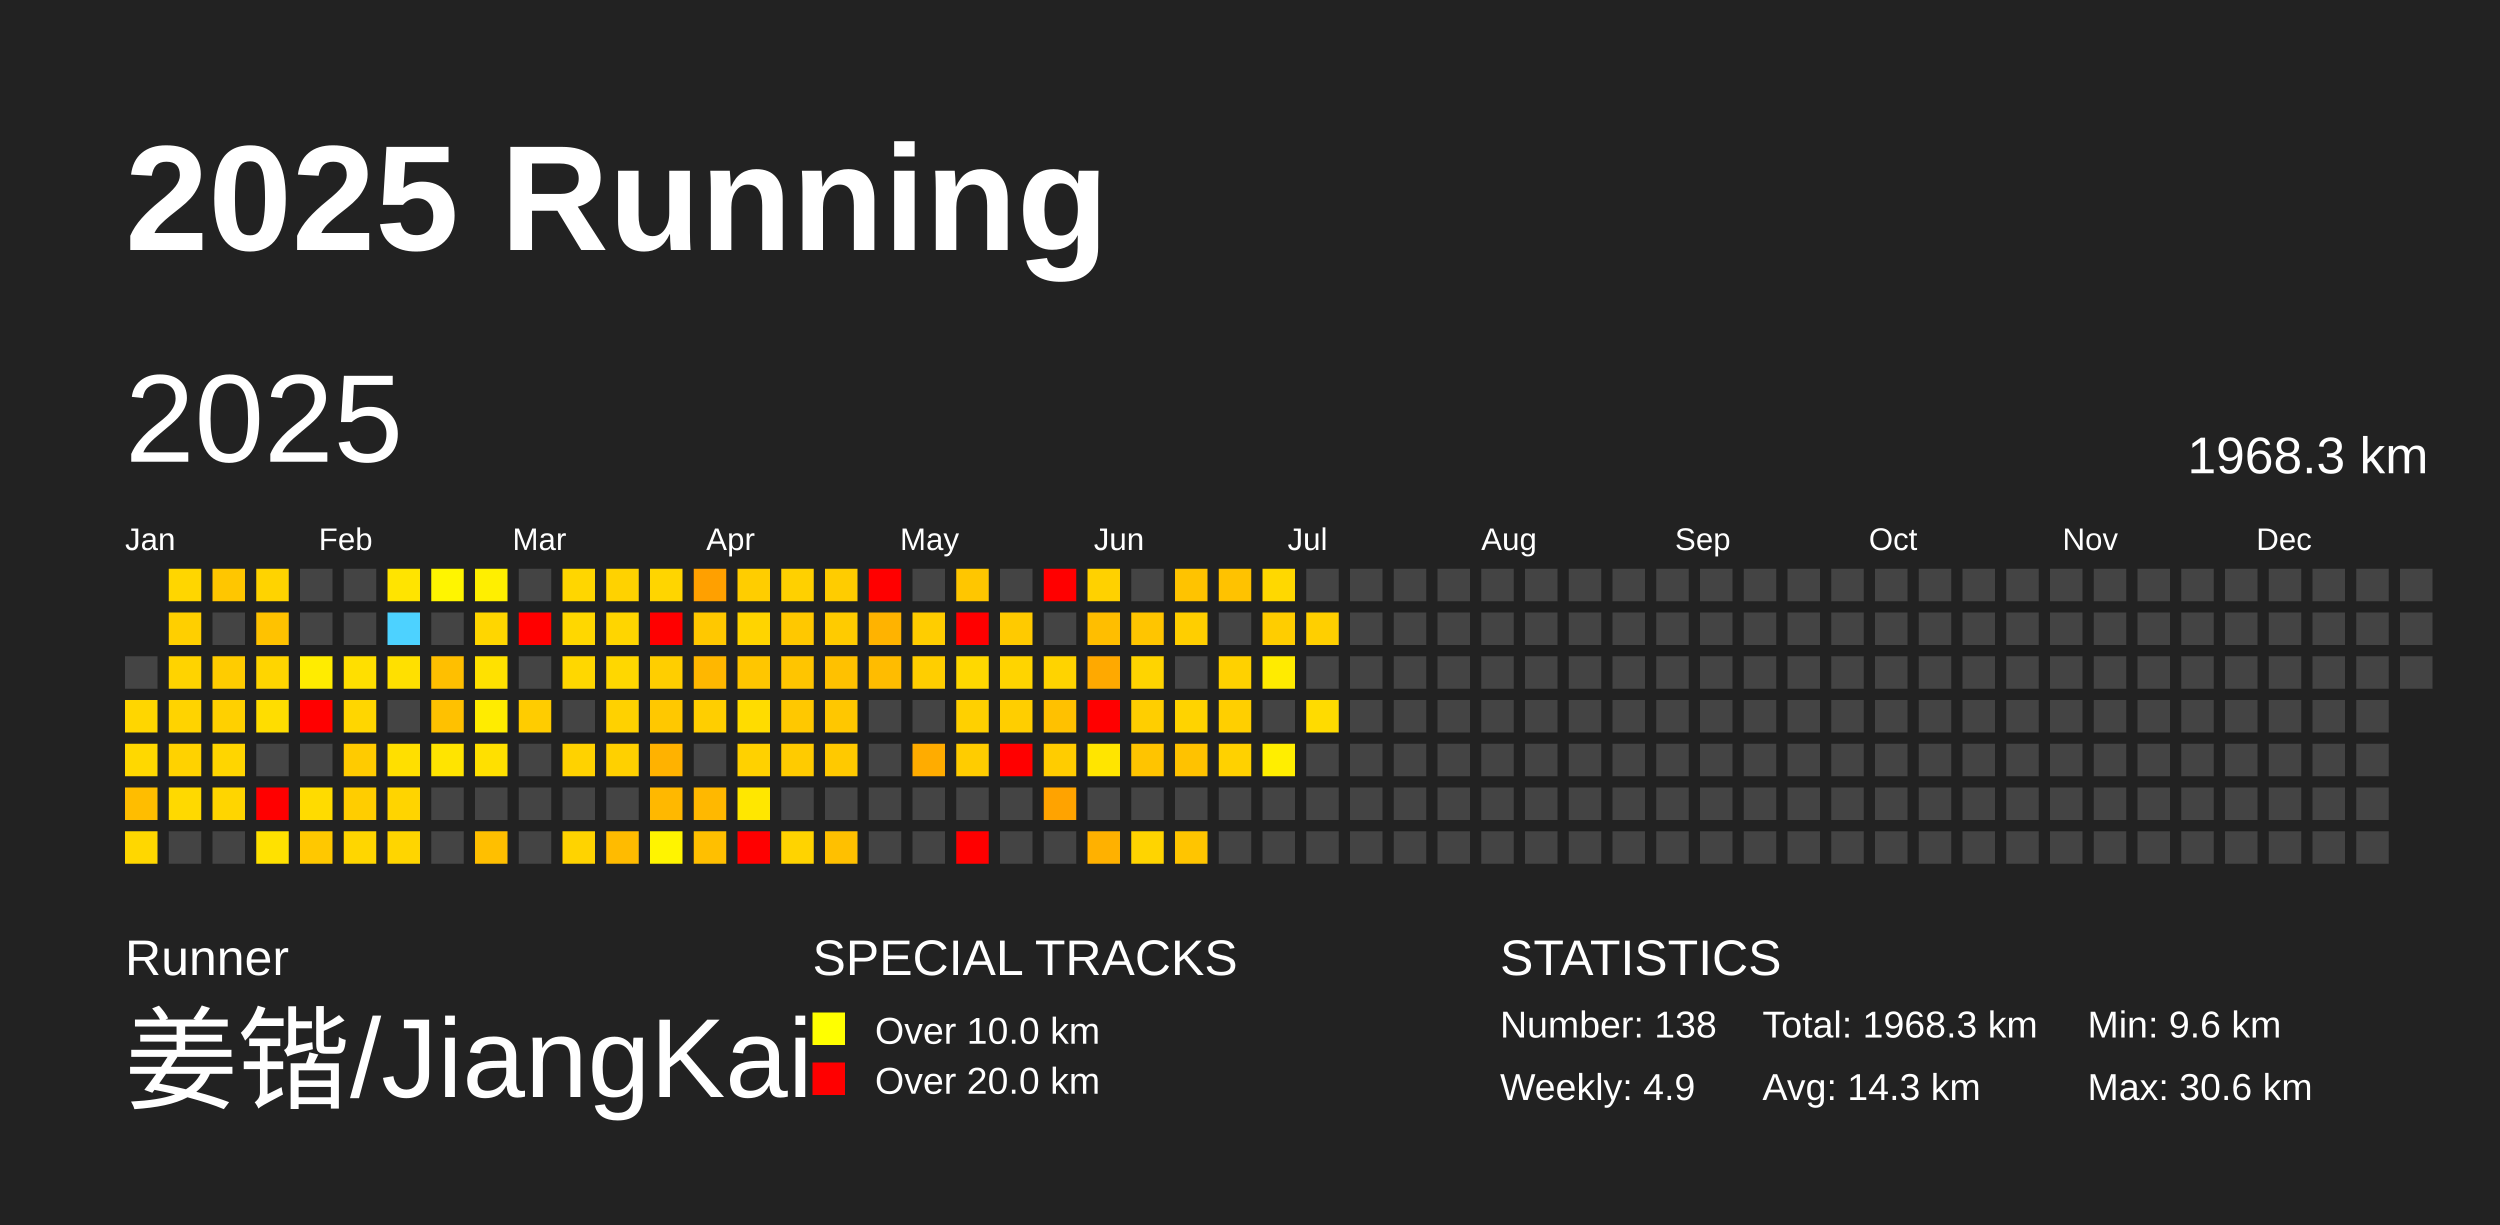
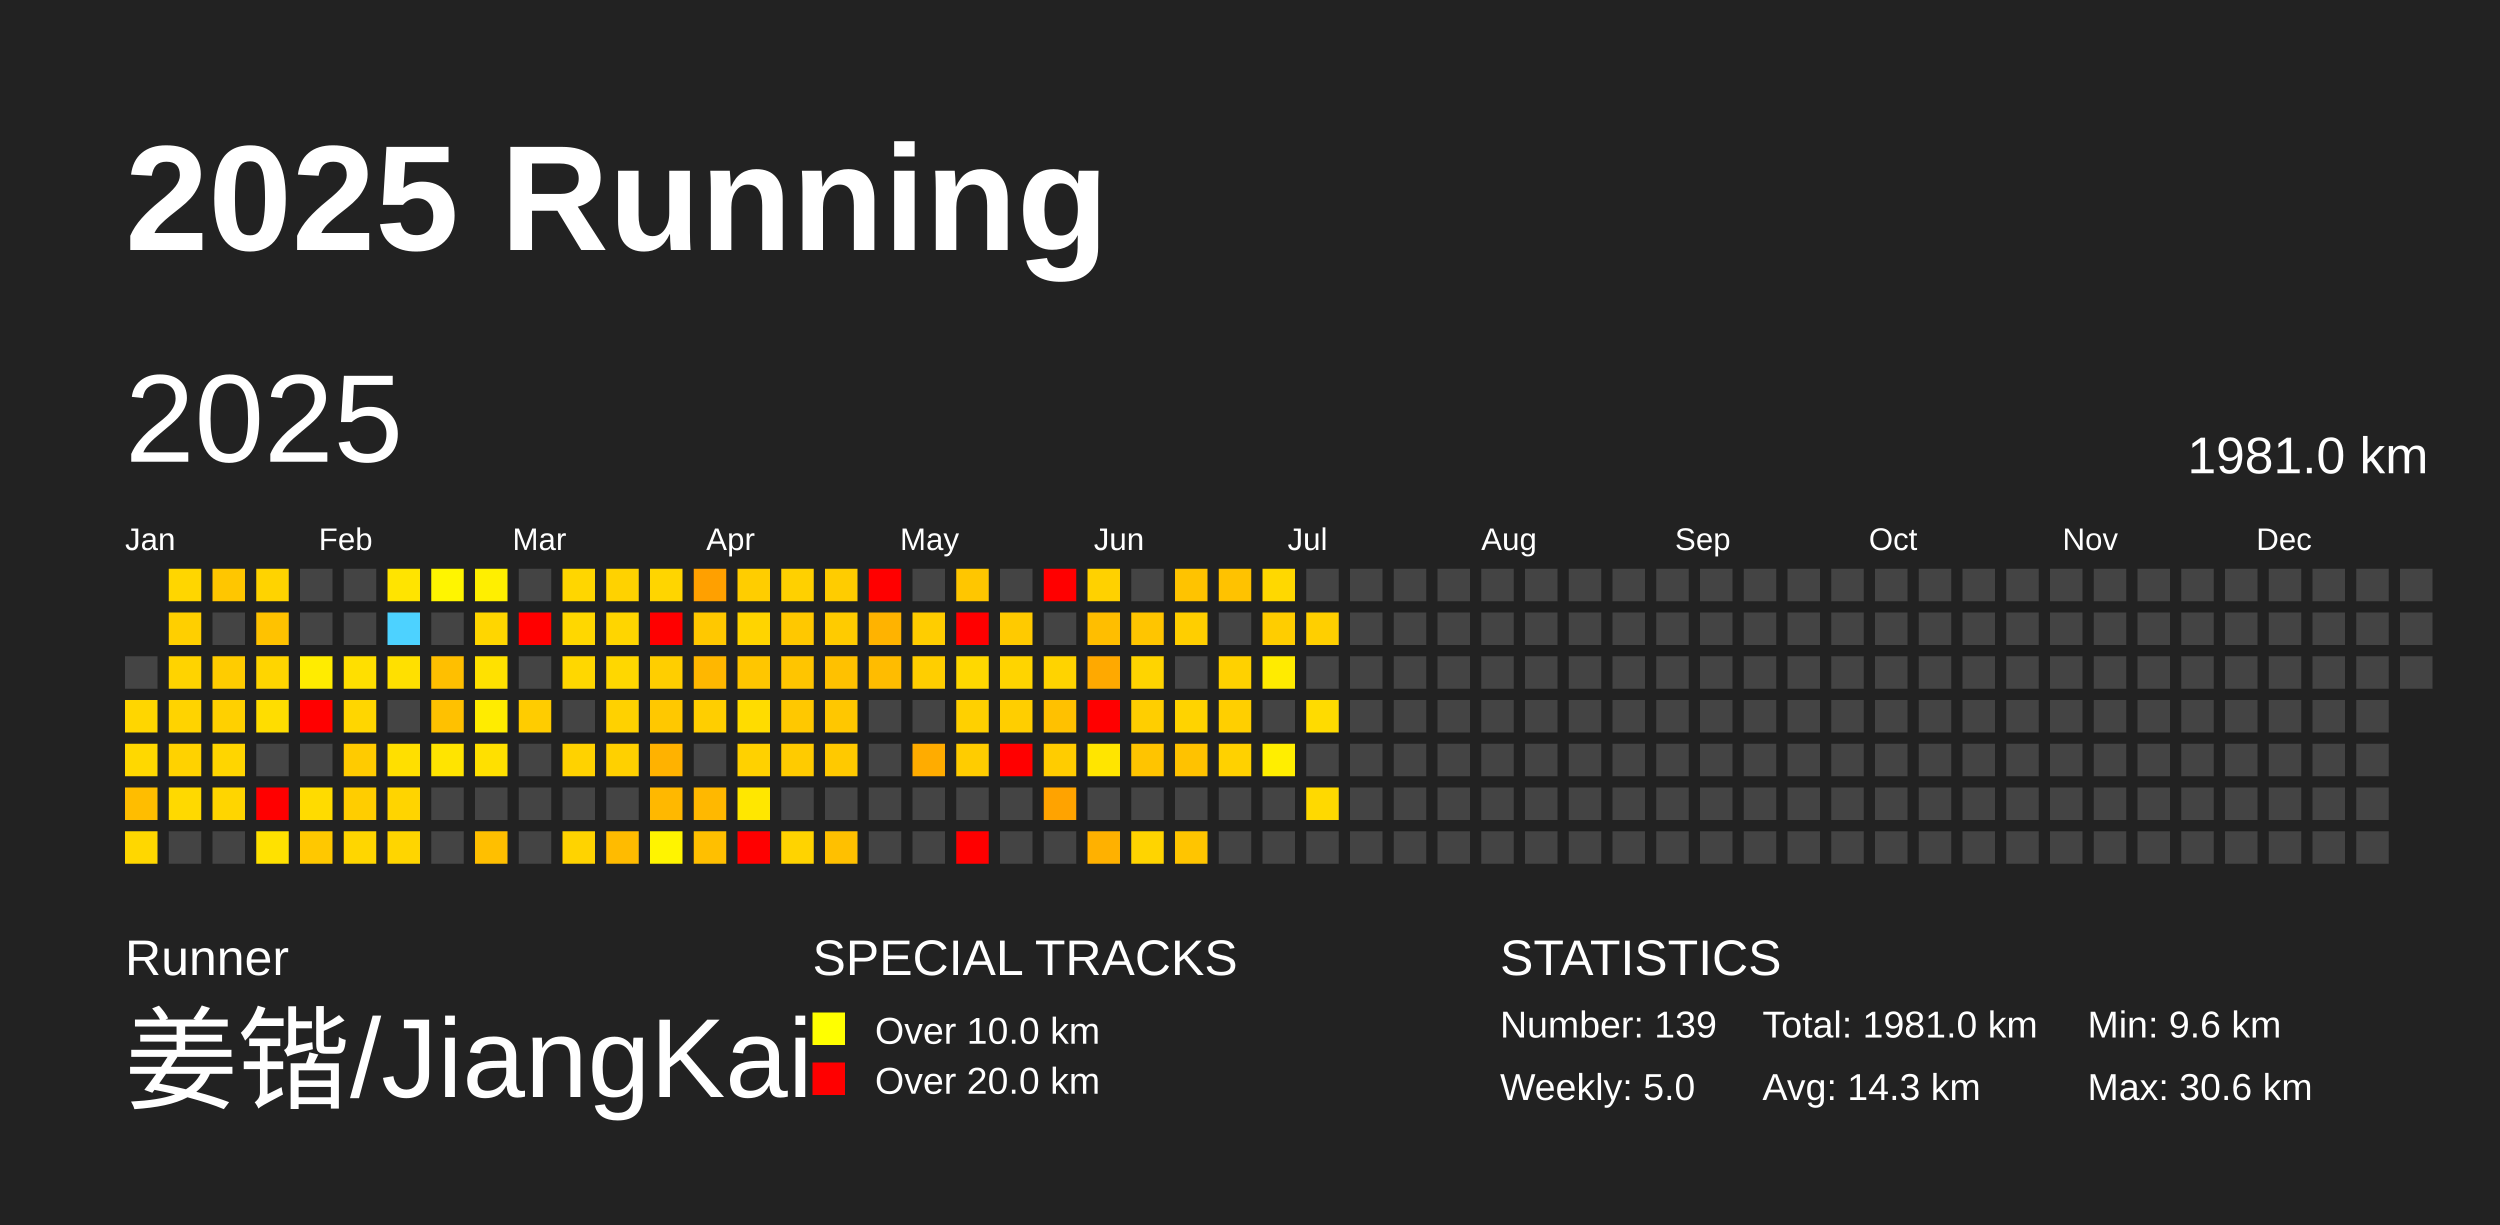
<svg xmlns="http://www.w3.org/2000/svg" baseProfile="full" height="98mm" version="1.1" viewBox="0,0,200,98" width="200mm">
  <defs />
  <rect fill="#222222" height="98" width="200" x="0" y="0" />
  <text fill="#FFFFFF" style="font-size:12px; font-family:Arial; font-weight:bold;" x="10" y="20">2025 Running</text>
  <text fill="#FFFFFF" style="font-size:4px; font-family:Arial" x="10" y="78">Runner</text>
  <text fill="#FFFFFF" style="font-size:9px; font-family:Arial" x="10" y="88">姜锴/JiangKai</text>
  <text fill="#FFFFFF" style="font-size:4px; font-family:Arial" x="65" y="78">SPECIAL TRACKS</text>
  <rect fill="yellow" height="2.6" width="2.6" x="65" y="81" />
  <text fill="#FFFFFF" style="font-size:3px; font-family:Arial" x="70" y="83.5">Over 10.0 km</text>
  <rect fill="red" height="2.6" width="2.6" x="65" y="85" />
  <text fill="#FFFFFF" style="font-size:3px; font-family:Arial" x="70" y="87.5">Over 20.0 km</text>
  <text fill="#FFFFFF" style="font-size:4px; font-family:Arial" x="120" y="78">STATISTICS</text>
-   <text fill="#FFFFFF" style="font-size:3px; font-family:Arial" x="120" y="83">Number: 138</text>
-   <text fill="#FFFFFF" style="font-size:3px; font-family:Arial" x="120" y="88">Weekly: 4.9</text>
-   <text fill="#FFFFFF" style="font-size:3px; font-family:Arial" x="141" y="83">Total: 1968.3 km</text>
+   <text fill="#FFFFFF" style="font-size:3px; font-family:Arial" x="120" y="83">Number: 139</text>
+   <text fill="#FFFFFF" style="font-size:3px; font-family:Arial" x="120" y="88">Weekly: 5.0</text>
+   <text fill="#FFFFFF" style="font-size:3px; font-family:Arial" x="141" y="83">Total: 1981.0 km</text>
  <text fill="#FFFFFF" style="font-size:3px; font-family:Arial" x="141" y="88">Avg: 14.3 km</text>
  <text fill="#FFFFFF" style="font-size:3px; font-family:Arial" x="167" y="83">Min: 9.6 km</text>
  <text fill="#FFFFFF" style="font-size:3px; font-family:Arial" x="167" y="88">Max: 30.6 km</text>
  <text dominant-baseline="hanging" fill="#FFFFFF" style="font-size:10.0px; font-family:Arial;" x="10" y="30">2025</text>
-   <text dominant-baseline="hanging" fill="#FFFFFF" style="font-size:4.125px; font-family:Arial;" x="175" y="35">1968.3 km</text>
+   <text dominant-baseline="hanging" fill="#FFFFFF" style="font-size:4.125px; font-family:Arial;" x="175" y="35">1981.0 km</text>
  <text fill="#FFFFFF" style="font-size:2.5px; font-family:Arial" x="10.0" y="44">Jan</text>
  <text fill="#FFFFFF" style="font-size:2.5px; font-family:Arial" x="25.5" y="44">Feb</text>
  <text fill="#FFFFFF" style="font-size:2.5px; font-family:Arial" x="41.0" y="44">Mar</text>
  <text fill="#FFFFFF" style="font-size:2.5px; font-family:Arial" x="56.5" y="44">Apr</text>
  <text fill="#FFFFFF" style="font-size:2.5px; font-family:Arial" x="72.0" y="44">May</text>
  <text fill="#FFFFFF" style="font-size:2.5px; font-family:Arial" x="87.5" y="44">Jun</text>
  <text fill="#FFFFFF" style="font-size:2.5px; font-family:Arial" x="103.0" y="44">Jul</text>
  <text fill="#FFFFFF" style="font-size:2.5px; font-family:Arial" x="118.5" y="44">Aug</text>
  <text fill="#FFFFFF" style="font-size:2.5px; font-family:Arial" x="134.0" y="44">Sep</text>
  <text fill="#FFFFFF" style="font-size:2.5px; font-family:Arial" x="149.5" y="44">Oct</text>
  <text fill="#FFFFFF" style="font-size:2.5px; font-family:Arial" x="165.0" y="44">Nov</text>
  <text fill="#FFFFFF" style="font-size:2.5px; font-family:Arial" x="180.5" y="44">Dec</text>
  <rect fill="#444444" height="2.6" width="2.6" x="10.0" y="52.5" />
  <rect fill="#ffd600" height="2.6" width="2.6" x="10.0" y="56.0" />
  <rect fill="#ffd800" height="2.6" width="2.6" x="10.0" y="59.5" />
  <rect fill="#ffbd00" height="2.6" width="2.6" x="10.0" y="63.0" />
  <rect fill="#ffd700" height="2.6" width="2.6" x="10.0" y="66.5" />
  <rect fill="#ffd600" height="2.6" width="2.6" x="13.5" y="45.5" />
  <rect fill="#ffcf00" height="2.6" width="2.6" x="13.5" y="49.0" />
  <rect fill="#ffd300" height="2.6" width="2.6" x="13.5" y="52.5" />
  <rect fill="#ffd300" height="2.6" width="2.6" x="13.5" y="56.0" />
  <rect fill="#ffd200" height="2.6" width="2.6" x="13.5" y="59.5" />
  <rect fill="#ffd900" height="2.6" width="2.6" x="13.5" y="63.0" />
  <rect fill="#444444" height="2.6" width="2.6" x="13.5" y="66.5" />
  <rect fill="#ffc600" height="2.6" width="2.6" x="17.0" y="45.5" />
  <rect fill="#444444" height="2.6" width="2.6" x="17.0" y="49.0" />
  <rect fill="#ffcc00" height="2.6" width="2.6" x="17.0" y="52.5" />
  <rect fill="#ffd000" height="2.6" width="2.6" x="17.0" y="56.0" />
  <rect fill="#ffd500" height="2.6" width="2.6" x="17.0" y="59.5" />
  <rect fill="#ffd500" height="2.6" width="2.6" x="17.0" y="63.0" />
  <rect fill="#444444" height="2.6" width="2.6" x="17.0" y="66.5" />
  <rect fill="#ffd300" height="2.6" width="2.6" x="20.5" y="45.5" />
  <rect fill="#ffc200" height="2.6" width="2.6" x="20.5" y="49.0" />
  <rect fill="#ffd500" height="2.6" width="2.6" x="20.5" y="52.5" />
  <rect fill="#ffdd00" height="2.6" width="2.6" x="20.5" y="56.0" />
  <rect fill="#444444" height="2.6" width="2.6" x="20.5" y="59.5" />
  <rect fill="red" height="2.6" width="2.6" x="20.5" y="63.0" />
  <rect fill="#ffe100" height="2.6" width="2.6" x="20.5" y="66.5" />
  <rect fill="#444444" height="2.6" width="2.6" x="24.0" y="45.5" />
  <rect fill="#444444" height="2.6" width="2.6" x="24.0" y="49.0" />
  <rect fill="#ffec00" height="2.6" width="2.6" x="24.0" y="52.5" />
  <rect fill="red" height="2.6" width="2.6" x="24.0" y="56.0" />
  <rect fill="#444444" height="2.6" width="2.6" x="24.0" y="59.5" />
  <rect fill="#ffdb00" height="2.6" width="2.6" x="24.0" y="63.0" />
  <rect fill="#ffc800" height="2.6" width="2.6" x="24.0" y="66.5" />
  <rect fill="#444444" height="2.6" width="2.6" x="27.5" y="45.5" />
  <rect fill="#444444" height="2.6" width="2.6" x="27.5" y="49.0" />
  <rect fill="#ffdf00" height="2.6" width="2.6" x="27.5" y="52.5" />
  <rect fill="#ffd600" height="2.6" width="2.6" x="27.5" y="56.0" />
  <rect fill="#ffcb00" height="2.6" width="2.6" x="27.5" y="59.5" />
  <rect fill="#ffcd00" height="2.6" width="2.6" x="27.5" y="63.0" />
  <rect fill="#ffd600" height="2.6" width="2.6" x="27.5" y="66.5" />
  <rect fill="#ffe400" height="2.6" width="2.6" x="31.0" y="45.5" />
  <rect fill="#4dd2ff" height="2.6" width="2.6" x="31.0" y="49.0" />
  <rect fill="#ffe000" height="2.6" width="2.6" x="31.0" y="52.5" />
  <rect fill="#444444" height="2.6" width="2.6" x="31.0" y="56.0" />
  <rect fill="#ffdf00" height="2.6" width="2.6" x="31.0" y="59.5" />
  <rect fill="#ffd400" height="2.6" width="2.6" x="31.0" y="63.0" />
  <rect fill="#ffd500" height="2.6" width="2.6" x="31.0" y="66.5" />
  <rect fill="#fff500" height="2.6" width="2.6" x="34.5" y="45.5" />
  <rect fill="#444444" height="2.6" width="2.6" x="34.5" y="49.0" />
  <rect fill="#ffbf00" height="2.6" width="2.6" x="34.5" y="52.5" />
  <rect fill="#ffc100" height="2.6" width="2.6" x="34.5" y="56.0" />
  <rect fill="#ffe400" height="2.6" width="2.6" x="34.5" y="59.5" />
  <rect fill="#444444" height="2.6" width="2.6" x="34.5" y="63.0" />
  <rect fill="#444444" height="2.6" width="2.6" x="34.5" y="66.5" />
  <rect fill="#ffef00" height="2.6" width="2.6" x="38.0" y="45.5" />
  <rect fill="#ffd600" height="2.6" width="2.6" x="38.0" y="49.0" />
  <rect fill="#ffe100" height="2.6" width="2.6" x="38.0" y="52.5" />
  <rect fill="#ffec00" height="2.6" width="2.6" x="38.0" y="56.0" />
  <rect fill="#ffe000" height="2.6" width="2.6" x="38.0" y="59.5" />
  <rect fill="#444444" height="2.6" width="2.6" x="38.0" y="63.0" />
  <rect fill="#ffbf00" height="2.6" width="2.6" x="38.0" y="66.5" />
  <rect fill="#444444" height="2.6" width="2.6" x="41.5" y="45.5" />
  <rect fill="red" height="2.6" width="2.6" x="41.5" y="49.0" />
  <rect fill="#444444" height="2.6" width="2.6" x="41.5" y="52.5" />
  <rect fill="#ffcc00" height="2.6" width="2.6" x="41.5" y="56.0" />
  <rect fill="#444444" height="2.6" width="2.6" x="41.5" y="59.5" />
  <rect fill="#444444" height="2.6" width="2.6" x="41.5" y="63.0" />
  <rect fill="#444444" height="2.6" width="2.6" x="41.5" y="66.5" />
  <rect fill="#ffd600" height="2.6" width="2.6" x="45.0" y="45.5" />
  <rect fill="#ffd700" height="2.6" width="2.6" x="45.0" y="49.0" />
  <rect fill="#ffd700" height="2.6" width="2.6" x="45.0" y="52.5" />
  <rect fill="#444444" height="2.6" width="2.6" x="45.0" y="56.0" />
  <rect fill="#ffd200" height="2.6" width="2.6" x="45.0" y="59.5" />
  <rect fill="#444444" height="2.6" width="2.6" x="45.0" y="63.0" />
  <rect fill="#ffd300" height="2.6" width="2.6" x="45.0" y="66.5" />
  <rect fill="#ffd200" height="2.6" width="2.6" x="48.5" y="45.5" />
  <rect fill="#ffd500" height="2.6" width="2.6" x="48.5" y="49.0" />
  <rect fill="#ffd700" height="2.6" width="2.6" x="48.5" y="52.5" />
  <rect fill="#ffd100" height="2.6" width="2.6" x="48.5" y="56.0" />
  <rect fill="#ffd000" height="2.6" width="2.6" x="48.5" y="59.5" />
  <rect fill="#444444" height="2.6" width="2.6" x="48.5" y="63.0" />
  <rect fill="#ffbb00" height="2.6" width="2.6" x="48.5" y="66.5" />
  <rect fill="#ffd500" height="2.6" width="2.6" x="52.0" y="45.5" />
  <rect fill="red" height="2.6" width="2.6" x="52.0" y="49.0" />
  <rect fill="#ffce00" height="2.6" width="2.6" x="52.0" y="52.5" />
  <rect fill="#ffc800" height="2.6" width="2.6" x="52.0" y="56.0" />
  <rect fill="#ffb200" height="2.6" width="2.6" x="52.0" y="59.5" />
  <rect fill="#ffb800" height="2.6" width="2.6" x="52.0" y="63.0" />
  <rect fill="#fff400" height="2.6" width="2.6" x="52.0" y="66.5" />
  <rect fill="#ffa000" height="2.6" width="2.6" x="55.5" y="45.5" />
  <rect fill="#ffc800" height="2.6" width="2.6" x="55.5" y="49.0" />
  <rect fill="#ffb700" height="2.6" width="2.6" x="55.5" y="52.5" />
  <rect fill="#ffce00" height="2.6" width="2.6" x="55.5" y="56.0" />
  <rect fill="#444444" height="2.6" width="2.6" x="55.5" y="59.5" />
  <rect fill="#ffb800" height="2.6" width="2.6" x="55.5" y="63.0" />
  <rect fill="#ffbf00" height="2.6" width="2.6" x="55.5" y="66.5" />
  <rect fill="#ffcd00" height="2.6" width="2.6" x="59.0" y="45.5" />
  <rect fill="#ffd400" height="2.6" width="2.6" x="59.0" y="49.0" />
  <rect fill="#ffc600" height="2.6" width="2.6" x="59.0" y="52.5" />
  <rect fill="#ffdc00" height="2.6" width="2.6" x="59.0" y="56.0" />
  <rect fill="#ffd100" height="2.6" width="2.6" x="59.0" y="59.5" />
  <rect fill="#ffe700" height="2.6" width="2.6" x="59.0" y="63.0" />
  <rect fill="red" height="2.6" width="2.6" x="59.0" y="66.5" />
  <rect fill="#ffd000" height="2.6" width="2.6" x="62.5" y="45.5" />
  <rect fill="#ffc800" height="2.6" width="2.6" x="62.5" y="49.0" />
  <rect fill="#ffc500" height="2.6" width="2.6" x="62.5" y="52.5" />
  <rect fill="#ffc800" height="2.6" width="2.6" x="62.5" y="56.0" />
  <rect fill="#ffcb00" height="2.6" width="2.6" x="62.5" y="59.5" />
  <rect fill="#444444" height="2.6" width="2.6" x="62.5" y="63.0" />
  <rect fill="#ffd300" height="2.6" width="2.6" x="62.5" y="66.5" />
  <rect fill="#ffcc00" height="2.6" width="2.6" x="66.0" y="45.5" />
  <rect fill="#ffcb00" height="2.6" width="2.6" x="66.0" y="49.0" />
  <rect fill="#ffc100" height="2.6" width="2.6" x="66.0" y="52.5" />
  <rect fill="#ffc700" height="2.6" width="2.6" x="66.0" y="56.0" />
  <rect fill="#ffc900" height="2.6" width="2.6" x="66.0" y="59.5" />
  <rect fill="#444444" height="2.6" width="2.6" x="66.0" y="63.0" />
  <rect fill="#ffc000" height="2.6" width="2.6" x="66.0" y="66.5" />
  <rect fill="red" height="2.6" width="2.6" x="69.5" y="45.5" />
  <rect fill="#ffb300" height="2.6" width="2.6" x="69.5" y="49.0" />
  <rect fill="#ffbc00" height="2.6" width="2.6" x="69.5" y="52.5" />
  <rect fill="#444444" height="2.6" width="2.6" x="69.5" y="56.0" />
  <rect fill="#444444" height="2.6" width="2.6" x="69.5" y="59.5" />
  <rect fill="#444444" height="2.6" width="2.6" x="69.5" y="63.0" />
  <rect fill="#444444" height="2.6" width="2.6" x="69.5" y="66.5" />
  <rect fill="#444444" height="2.6" width="2.6" x="73.0" y="45.5" />
  <rect fill="#ffcd00" height="2.6" width="2.6" x="73.0" y="49.0" />
  <rect fill="#ffce00" height="2.6" width="2.6" x="73.0" y="52.5" />
  <rect fill="#444444" height="2.6" width="2.6" x="73.0" y="56.0" />
  <rect fill="#ffac00" height="2.6" width="2.6" x="73.0" y="59.5" />
  <rect fill="#444444" height="2.6" width="2.6" x="73.0" y="63.0" />
  <rect fill="#444444" height="2.6" width="2.6" x="73.0" y="66.5" />
  <rect fill="#ffc600" height="2.6" width="2.6" x="76.5" y="45.5" />
  <rect fill="red" height="2.6" width="2.6" x="76.5" y="49.0" />
  <rect fill="#ffd800" height="2.6" width="2.6" x="76.5" y="52.5" />
  <rect fill="#ffd000" height="2.6" width="2.6" x="76.5" y="56.0" />
  <rect fill="#ffcc00" height="2.6" width="2.6" x="76.5" y="59.5" />
  <rect fill="#444444" height="2.6" width="2.6" x="76.5" y="63.0" />
  <rect fill="red" height="2.6" width="2.6" x="76.5" y="66.5" />
  <rect fill="#444444" height="2.6" width="2.6" x="80.0" y="45.5" />
  <rect fill="#ffca00" height="2.6" width="2.6" x="80.0" y="49.0" />
  <rect fill="#ffd400" height="2.6" width="2.6" x="80.0" y="52.5" />
  <rect fill="#ffce00" height="2.6" width="2.6" x="80.0" y="56.0" />
  <rect fill="red" height="2.6" width="2.6" x="80.0" y="59.5" />
  <rect fill="#444444" height="2.6" width="2.6" x="80.0" y="63.0" />
  <rect fill="#444444" height="2.6" width="2.6" x="80.0" y="66.5" />
  <rect fill="red" height="2.6" width="2.6" x="83.5" y="45.5" />
  <rect fill="#444444" height="2.6" width="2.6" x="83.5" y="49.0" />
  <rect fill="#ffd300" height="2.6" width="2.6" x="83.5" y="52.5" />
  <rect fill="#ffc100" height="2.6" width="2.6" x="83.5" y="56.0" />
  <rect fill="#ffcc00" height="2.6" width="2.6" x="83.5" y="59.5" />
  <rect fill="#ffa300" height="2.6" width="2.6" x="83.5" y="63.0" />
  <rect fill="#444444" height="2.6" width="2.6" x="83.5" y="66.5" />
  <rect fill="#ffd100" height="2.6" width="2.6" x="87.0" y="45.5" />
  <rect fill="#ffbe00" height="2.6" width="2.6" x="87.0" y="49.0" />
  <rect fill="#ffa900" height="2.6" width="2.6" x="87.0" y="52.5" />
  <rect fill="red" height="2.6" width="2.6" x="87.0" y="56.0" />
  <rect fill="#ffe500" height="2.6" width="2.6" x="87.0" y="59.5" />
  <rect fill="#444444" height="2.6" width="2.6" x="87.0" y="63.0" />
  <rect fill="#ffb100" height="2.6" width="2.6" x="87.0" y="66.5" />
  <rect fill="#444444" height="2.6" width="2.6" x="90.5" y="45.5" />
  <rect fill="#ffc500" height="2.6" width="2.6" x="90.5" y="49.0" />
  <rect fill="#ffd400" height="2.6" width="2.6" x="90.5" y="52.5" />
  <rect fill="#ffce00" height="2.6" width="2.6" x="90.5" y="56.0" />
  <rect fill="#ffc400" height="2.6" width="2.6" x="90.5" y="59.5" />
  <rect fill="#444444" height="2.6" width="2.6" x="90.5" y="63.0" />
  <rect fill="#ffd400" height="2.6" width="2.6" x="90.5" y="66.5" />
  <rect fill="#ffc300" height="2.6" width="2.6" x="94.0" y="45.5" />
  <rect fill="#ffce00" height="2.6" width="2.6" x="94.0" y="49.0" />
  <rect fill="#444444" height="2.6" width="2.6" x="94.0" y="52.5" />
  <rect fill="#ffd300" height="2.6" width="2.6" x="94.0" y="56.0" />
  <rect fill="#ffc200" height="2.6" width="2.6" x="94.0" y="59.5" />
  <rect fill="#444444" height="2.6" width="2.6" x="94.0" y="63.0" />
  <rect fill="#ffc500" height="2.6" width="2.6" x="94.0" y="66.5" />
  <rect fill="#ffc200" height="2.6" width="2.6" x="97.5" y="45.5" />
  <rect fill="#444444" height="2.6" width="2.6" x="97.5" y="49.0" />
  <rect fill="#ffd100" height="2.6" width="2.6" x="97.5" y="52.5" />
  <rect fill="#ffcf00" height="2.6" width="2.6" x="97.5" y="56.0" />
  <rect fill="#ffd100" height="2.6" width="2.6" x="97.5" y="59.5" />
  <rect fill="#444444" height="2.6" width="2.6" x="97.5" y="63.0" />
  <rect fill="#444444" height="2.6" width="2.6" x="97.5" y="66.5" />
  <rect fill="#ffd800" height="2.6" width="2.6" x="101.0" y="45.5" />
  <rect fill="#ffcd00" height="2.6" width="2.6" x="101.0" y="49.0" />
  <rect fill="#ffeb00" height="2.6" width="2.6" x="101.0" y="52.5" />
  <rect fill="#444444" height="2.6" width="2.6" x="101.0" y="56.0" />
  <rect fill="#ffee00" height="2.6" width="2.6" x="101.0" y="59.5" />
  <rect fill="#444444" height="2.6" width="2.6" x="101.0" y="63.0" />
  <rect fill="#444444" height="2.6" width="2.6" x="101.0" y="66.5" />
  <rect fill="#444444" height="2.6" width="2.6" x="104.5" y="45.5" />
  <rect fill="#ffcf00" height="2.6" width="2.6" x="104.5" y="49.0" />
  <rect fill="#444444" height="2.6" width="2.6" x="104.5" y="52.5" />
  <rect fill="#ffdb00" height="2.6" width="2.6" x="104.5" y="56.0" />
  <rect fill="#444444" height="2.6" width="2.6" x="104.5" y="59.5" />
-   <rect fill="#444444" height="2.6" width="2.6" x="104.5" y="63.0" />
+   <rect fill="#ffd900" height="2.6" width="2.6" x="104.5" y="63.0" />
  <rect fill="#444444" height="2.6" width="2.6" x="104.5" y="66.5" />
  <rect fill="#444444" height="2.6" width="2.6" x="108.0" y="45.5" />
  <rect fill="#444444" height="2.6" width="2.6" x="108.0" y="49.0" />
  <rect fill="#444444" height="2.6" width="2.6" x="108.0" y="52.5" />
  <rect fill="#444444" height="2.6" width="2.6" x="108.0" y="56.0" />
  <rect fill="#444444" height="2.6" width="2.6" x="108.0" y="59.5" />
  <rect fill="#444444" height="2.6" width="2.6" x="108.0" y="63.0" />
  <rect fill="#444444" height="2.6" width="2.6" x="108.0" y="66.5" />
  <rect fill="#444444" height="2.6" width="2.6" x="111.5" y="45.5" />
  <rect fill="#444444" height="2.6" width="2.6" x="111.5" y="49.0" />
  <rect fill="#444444" height="2.6" width="2.6" x="111.5" y="52.5" />
  <rect fill="#444444" height="2.6" width="2.6" x="111.5" y="56.0" />
  <rect fill="#444444" height="2.6" width="2.6" x="111.5" y="59.5" />
  <rect fill="#444444" height="2.6" width="2.6" x="111.5" y="63.0" />
  <rect fill="#444444" height="2.6" width="2.6" x="111.5" y="66.5" />
  <rect fill="#444444" height="2.6" width="2.6" x="115.0" y="45.5" />
  <rect fill="#444444" height="2.6" width="2.6" x="115.0" y="49.0" />
  <rect fill="#444444" height="2.6" width="2.6" x="115.0" y="52.5" />
  <rect fill="#444444" height="2.6" width="2.6" x="115.0" y="56.0" />
  <rect fill="#444444" height="2.6" width="2.6" x="115.0" y="59.5" />
  <rect fill="#444444" height="2.6" width="2.6" x="115.0" y="63.0" />
  <rect fill="#444444" height="2.6" width="2.6" x="115.0" y="66.5" />
  <rect fill="#444444" height="2.6" width="2.6" x="118.5" y="45.5" />
  <rect fill="#444444" height="2.6" width="2.6" x="118.5" y="49.0" />
  <rect fill="#444444" height="2.6" width="2.6" x="118.5" y="52.5" />
  <rect fill="#444444" height="2.6" width="2.6" x="118.5" y="56.0" />
  <rect fill="#444444" height="2.6" width="2.6" x="118.5" y="59.5" />
  <rect fill="#444444" height="2.6" width="2.6" x="118.5" y="63.0" />
  <rect fill="#444444" height="2.6" width="2.6" x="118.5" y="66.5" />
  <rect fill="#444444" height="2.6" width="2.6" x="122.0" y="45.5" />
  <rect fill="#444444" height="2.6" width="2.6" x="122.0" y="49.0" />
  <rect fill="#444444" height="2.6" width="2.6" x="122.0" y="52.5" />
  <rect fill="#444444" height="2.6" width="2.6" x="122.0" y="56.0" />
  <rect fill="#444444" height="2.6" width="2.6" x="122.0" y="59.5" />
  <rect fill="#444444" height="2.6" width="2.6" x="122.0" y="63.0" />
  <rect fill="#444444" height="2.6" width="2.6" x="122.0" y="66.5" />
  <rect fill="#444444" height="2.6" width="2.6" x="125.5" y="45.5" />
  <rect fill="#444444" height="2.6" width="2.6" x="125.5" y="49.0" />
  <rect fill="#444444" height="2.6" width="2.6" x="125.5" y="52.5" />
  <rect fill="#444444" height="2.6" width="2.6" x="125.5" y="56.0" />
  <rect fill="#444444" height="2.6" width="2.6" x="125.5" y="59.5" />
  <rect fill="#444444" height="2.6" width="2.6" x="125.5" y="63.0" />
  <rect fill="#444444" height="2.6" width="2.6" x="125.5" y="66.5" />
  <rect fill="#444444" height="2.6" width="2.6" x="129.0" y="45.5" />
  <rect fill="#444444" height="2.6" width="2.6" x="129.0" y="49.0" />
  <rect fill="#444444" height="2.6" width="2.6" x="129.0" y="52.5" />
  <rect fill="#444444" height="2.6" width="2.6" x="129.0" y="56.0" />
  <rect fill="#444444" height="2.6" width="2.6" x="129.0" y="59.5" />
  <rect fill="#444444" height="2.6" width="2.6" x="129.0" y="63.0" />
  <rect fill="#444444" height="2.6" width="2.6" x="129.0" y="66.5" />
  <rect fill="#444444" height="2.6" width="2.6" x="132.5" y="45.5" />
  <rect fill="#444444" height="2.6" width="2.6" x="132.5" y="49.0" />
  <rect fill="#444444" height="2.6" width="2.6" x="132.5" y="52.5" />
  <rect fill="#444444" height="2.6" width="2.6" x="132.5" y="56.0" />
  <rect fill="#444444" height="2.6" width="2.6" x="132.5" y="59.5" />
  <rect fill="#444444" height="2.6" width="2.6" x="132.5" y="63.0" />
  <rect fill="#444444" height="2.6" width="2.6" x="132.5" y="66.5" />
  <rect fill="#444444" height="2.6" width="2.6" x="136.0" y="45.5" />
  <rect fill="#444444" height="2.6" width="2.6" x="136.0" y="49.0" />
  <rect fill="#444444" height="2.6" width="2.6" x="136.0" y="52.5" />
  <rect fill="#444444" height="2.6" width="2.6" x="136.0" y="56.0" />
  <rect fill="#444444" height="2.6" width="2.6" x="136.0" y="59.5" />
  <rect fill="#444444" height="2.6" width="2.6" x="136.0" y="63.0" />
  <rect fill="#444444" height="2.6" width="2.6" x="136.0" y="66.5" />
  <rect fill="#444444" height="2.6" width="2.6" x="139.5" y="45.5" />
  <rect fill="#444444" height="2.6" width="2.6" x="139.5" y="49.0" />
  <rect fill="#444444" height="2.6" width="2.6" x="139.5" y="52.5" />
  <rect fill="#444444" height="2.6" width="2.6" x="139.5" y="56.0" />
  <rect fill="#444444" height="2.6" width="2.6" x="139.5" y="59.5" />
  <rect fill="#444444" height="2.6" width="2.6" x="139.5" y="63.0" />
  <rect fill="#444444" height="2.6" width="2.6" x="139.5" y="66.5" />
  <rect fill="#444444" height="2.6" width="2.6" x="143.0" y="45.5" />
  <rect fill="#444444" height="2.6" width="2.6" x="143.0" y="49.0" />
  <rect fill="#444444" height="2.6" width="2.6" x="143.0" y="52.5" />
  <rect fill="#444444" height="2.6" width="2.6" x="143.0" y="56.0" />
  <rect fill="#444444" height="2.6" width="2.6" x="143.0" y="59.5" />
  <rect fill="#444444" height="2.6" width="2.6" x="143.0" y="63.0" />
  <rect fill="#444444" height="2.6" width="2.6" x="143.0" y="66.5" />
  <rect fill="#444444" height="2.6" width="2.6" x="146.5" y="45.5" />
  <rect fill="#444444" height="2.6" width="2.6" x="146.5" y="49.0" />
  <rect fill="#444444" height="2.6" width="2.6" x="146.5" y="52.5" />
  <rect fill="#444444" height="2.6" width="2.6" x="146.5" y="56.0" />
  <rect fill="#444444" height="2.6" width="2.6" x="146.5" y="59.5" />
  <rect fill="#444444" height="2.6" width="2.6" x="146.5" y="63.0" />
  <rect fill="#444444" height="2.6" width="2.6" x="146.5" y="66.5" />
  <rect fill="#444444" height="2.6" width="2.6" x="150.0" y="45.5" />
  <rect fill="#444444" height="2.6" width="2.6" x="150.0" y="49.0" />
  <rect fill="#444444" height="2.6" width="2.6" x="150.0" y="52.5" />
  <rect fill="#444444" height="2.6" width="2.6" x="150.0" y="56.0" />
  <rect fill="#444444" height="2.6" width="2.6" x="150.0" y="59.5" />
  <rect fill="#444444" height="2.6" width="2.6" x="150.0" y="63.0" />
  <rect fill="#444444" height="2.6" width="2.6" x="150.0" y="66.5" />
  <rect fill="#444444" height="2.6" width="2.6" x="153.5" y="45.5" />
  <rect fill="#444444" height="2.6" width="2.6" x="153.5" y="49.0" />
  <rect fill="#444444" height="2.6" width="2.6" x="153.5" y="52.5" />
  <rect fill="#444444" height="2.6" width="2.6" x="153.5" y="56.0" />
  <rect fill="#444444" height="2.6" width="2.6" x="153.5" y="59.5" />
  <rect fill="#444444" height="2.6" width="2.6" x="153.5" y="63.0" />
  <rect fill="#444444" height="2.6" width="2.6" x="153.5" y="66.5" />
  <rect fill="#444444" height="2.6" width="2.6" x="157.0" y="45.5" />
  <rect fill="#444444" height="2.6" width="2.6" x="157.0" y="49.0" />
  <rect fill="#444444" height="2.6" width="2.6" x="157.0" y="52.5" />
  <rect fill="#444444" height="2.6" width="2.6" x="157.0" y="56.0" />
  <rect fill="#444444" height="2.6" width="2.6" x="157.0" y="59.5" />
  <rect fill="#444444" height="2.6" width="2.6" x="157.0" y="63.0" />
  <rect fill="#444444" height="2.6" width="2.6" x="157.0" y="66.5" />
  <rect fill="#444444" height="2.6" width="2.6" x="160.5" y="45.5" />
  <rect fill="#444444" height="2.6" width="2.6" x="160.5" y="49.0" />
  <rect fill="#444444" height="2.6" width="2.6" x="160.5" y="52.5" />
  <rect fill="#444444" height="2.6" width="2.6" x="160.5" y="56.0" />
  <rect fill="#444444" height="2.6" width="2.6" x="160.5" y="59.5" />
  <rect fill="#444444" height="2.6" width="2.6" x="160.5" y="63.0" />
  <rect fill="#444444" height="2.6" width="2.6" x="160.5" y="66.5" />
  <rect fill="#444444" height="2.6" width="2.6" x="164.0" y="45.5" />
  <rect fill="#444444" height="2.6" width="2.6" x="164.0" y="49.0" />
  <rect fill="#444444" height="2.6" width="2.6" x="164.0" y="52.5" />
  <rect fill="#444444" height="2.6" width="2.6" x="164.0" y="56.0" />
  <rect fill="#444444" height="2.6" width="2.6" x="164.0" y="59.5" />
  <rect fill="#444444" height="2.6" width="2.6" x="164.0" y="63.0" />
  <rect fill="#444444" height="2.6" width="2.6" x="164.0" y="66.5" />
  <rect fill="#444444" height="2.6" width="2.6" x="167.5" y="45.5" />
  <rect fill="#444444" height="2.6" width="2.6" x="167.5" y="49.0" />
  <rect fill="#444444" height="2.6" width="2.6" x="167.5" y="52.5" />
  <rect fill="#444444" height="2.6" width="2.6" x="167.5" y="56.0" />
  <rect fill="#444444" height="2.6" width="2.6" x="167.5" y="59.5" />
  <rect fill="#444444" height="2.6" width="2.6" x="167.5" y="63.0" />
  <rect fill="#444444" height="2.6" width="2.6" x="167.5" y="66.5" />
  <rect fill="#444444" height="2.6" width="2.6" x="171.0" y="45.5" />
  <rect fill="#444444" height="2.6" width="2.6" x="171.0" y="49.0" />
  <rect fill="#444444" height="2.6" width="2.6" x="171.0" y="52.5" />
  <rect fill="#444444" height="2.6" width="2.6" x="171.0" y="56.0" />
  <rect fill="#444444" height="2.6" width="2.6" x="171.0" y="59.5" />
  <rect fill="#444444" height="2.6" width="2.6" x="171.0" y="63.0" />
  <rect fill="#444444" height="2.6" width="2.6" x="171.0" y="66.5" />
  <rect fill="#444444" height="2.6" width="2.6" x="174.5" y="45.5" />
  <rect fill="#444444" height="2.6" width="2.6" x="174.5" y="49.0" />
  <rect fill="#444444" height="2.6" width="2.6" x="174.5" y="52.5" />
  <rect fill="#444444" height="2.6" width="2.6" x="174.5" y="56.0" />
  <rect fill="#444444" height="2.6" width="2.6" x="174.5" y="59.5" />
  <rect fill="#444444" height="2.6" width="2.6" x="174.5" y="63.0" />
  <rect fill="#444444" height="2.6" width="2.6" x="174.5" y="66.5" />
  <rect fill="#444444" height="2.6" width="2.6" x="178.0" y="45.5" />
  <rect fill="#444444" height="2.6" width="2.6" x="178.0" y="49.0" />
  <rect fill="#444444" height="2.6" width="2.6" x="178.0" y="52.5" />
  <rect fill="#444444" height="2.6" width="2.6" x="178.0" y="56.0" />
  <rect fill="#444444" height="2.6" width="2.6" x="178.0" y="59.5" />
  <rect fill="#444444" height="2.6" width="2.6" x="178.0" y="63.0" />
  <rect fill="#444444" height="2.6" width="2.6" x="178.0" y="66.5" />
  <rect fill="#444444" height="2.6" width="2.6" x="181.5" y="45.5" />
  <rect fill="#444444" height="2.6" width="2.6" x="181.5" y="49.0" />
  <rect fill="#444444" height="2.6" width="2.6" x="181.5" y="52.5" />
  <rect fill="#444444" height="2.6" width="2.6" x="181.5" y="56.0" />
  <rect fill="#444444" height="2.6" width="2.6" x="181.5" y="59.5" />
  <rect fill="#444444" height="2.6" width="2.6" x="181.5" y="63.0" />
  <rect fill="#444444" height="2.6" width="2.6" x="181.5" y="66.5" />
  <rect fill="#444444" height="2.6" width="2.6" x="185.0" y="45.5" />
  <rect fill="#444444" height="2.6" width="2.6" x="185.0" y="49.0" />
  <rect fill="#444444" height="2.6" width="2.6" x="185.0" y="52.5" />
  <rect fill="#444444" height="2.6" width="2.6" x="185.0" y="56.0" />
  <rect fill="#444444" height="2.6" width="2.6" x="185.0" y="59.5" />
  <rect fill="#444444" height="2.6" width="2.6" x="185.0" y="63.0" />
  <rect fill="#444444" height="2.6" width="2.6" x="185.0" y="66.5" />
  <rect fill="#444444" height="2.6" width="2.6" x="188.5" y="45.5" />
  <rect fill="#444444" height="2.6" width="2.6" x="188.5" y="49.0" />
  <rect fill="#444444" height="2.6" width="2.6" x="188.5" y="52.5" />
  <rect fill="#444444" height="2.6" width="2.6" x="188.5" y="56.0" />
  <rect fill="#444444" height="2.6" width="2.6" x="188.5" y="59.5" />
  <rect fill="#444444" height="2.6" width="2.6" x="188.5" y="63.0" />
  <rect fill="#444444" height="2.6" width="2.6" x="188.5" y="66.5" />
  <rect fill="#444444" height="2.6" width="2.6" x="192.0" y="45.5" />
  <rect fill="#444444" height="2.6" width="2.6" x="192.0" y="49.0" />
  <rect fill="#444444" height="2.6" width="2.6" x="192.0" y="52.5" />
</svg>
